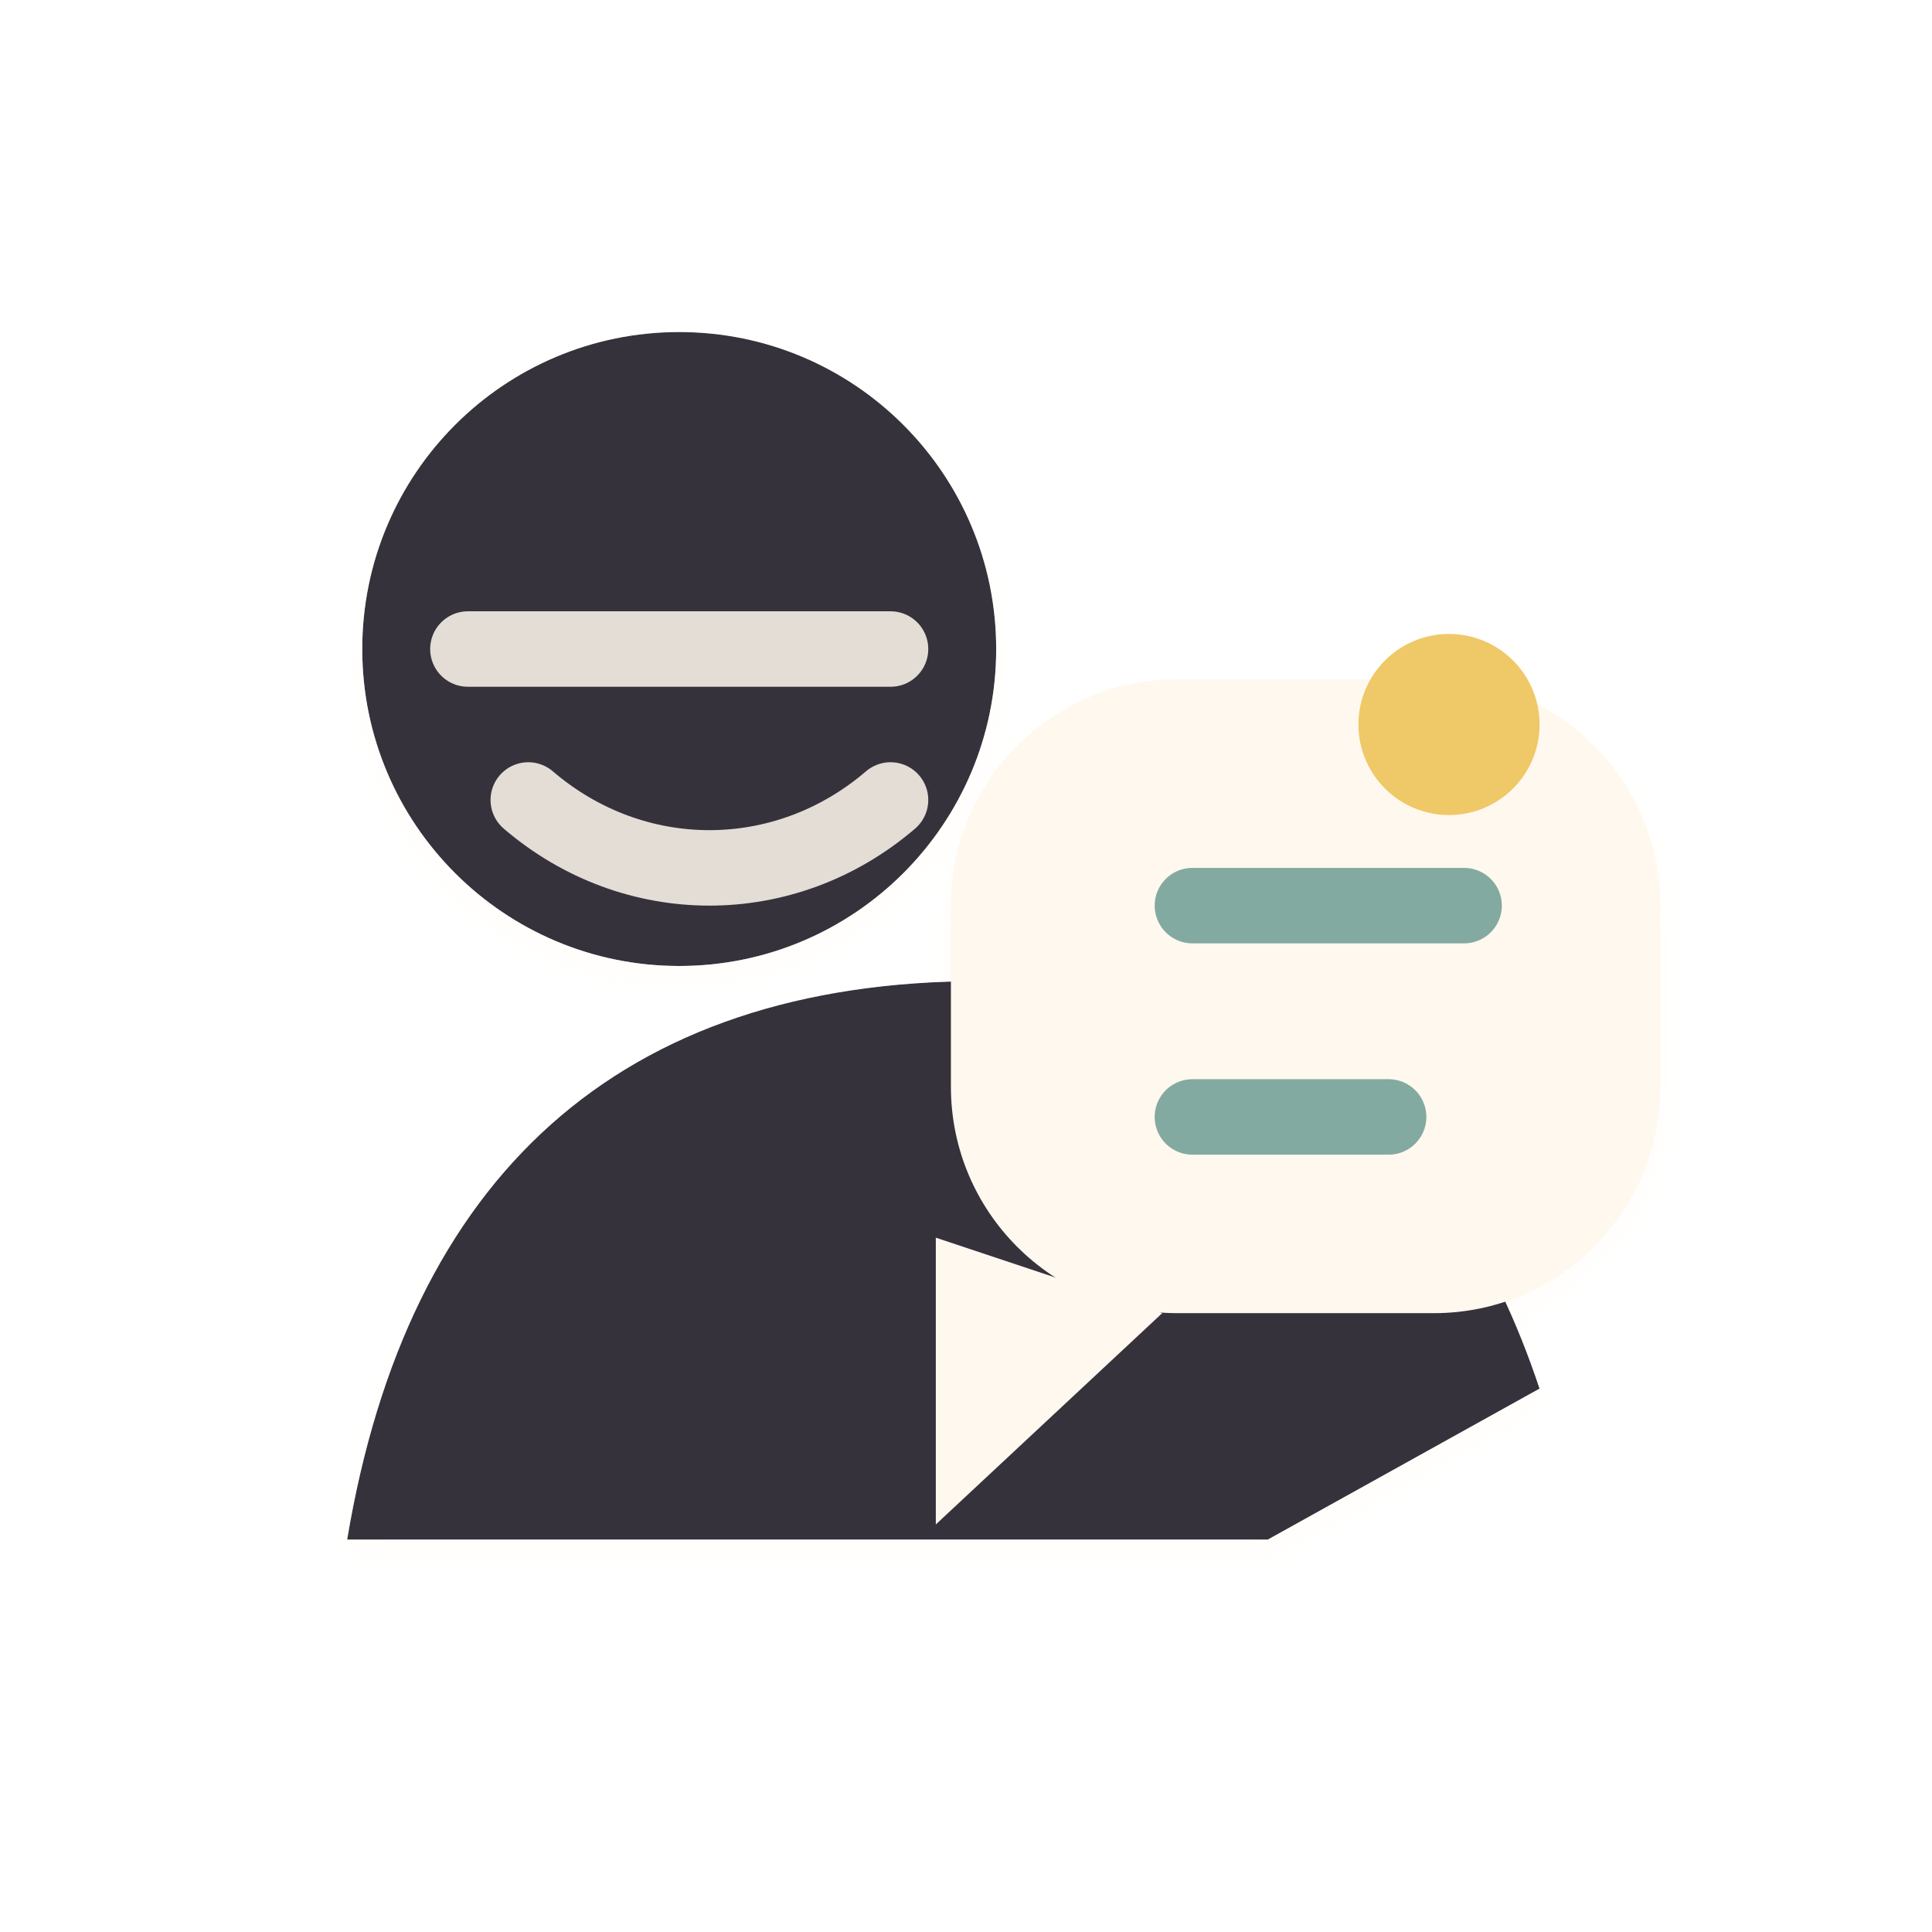
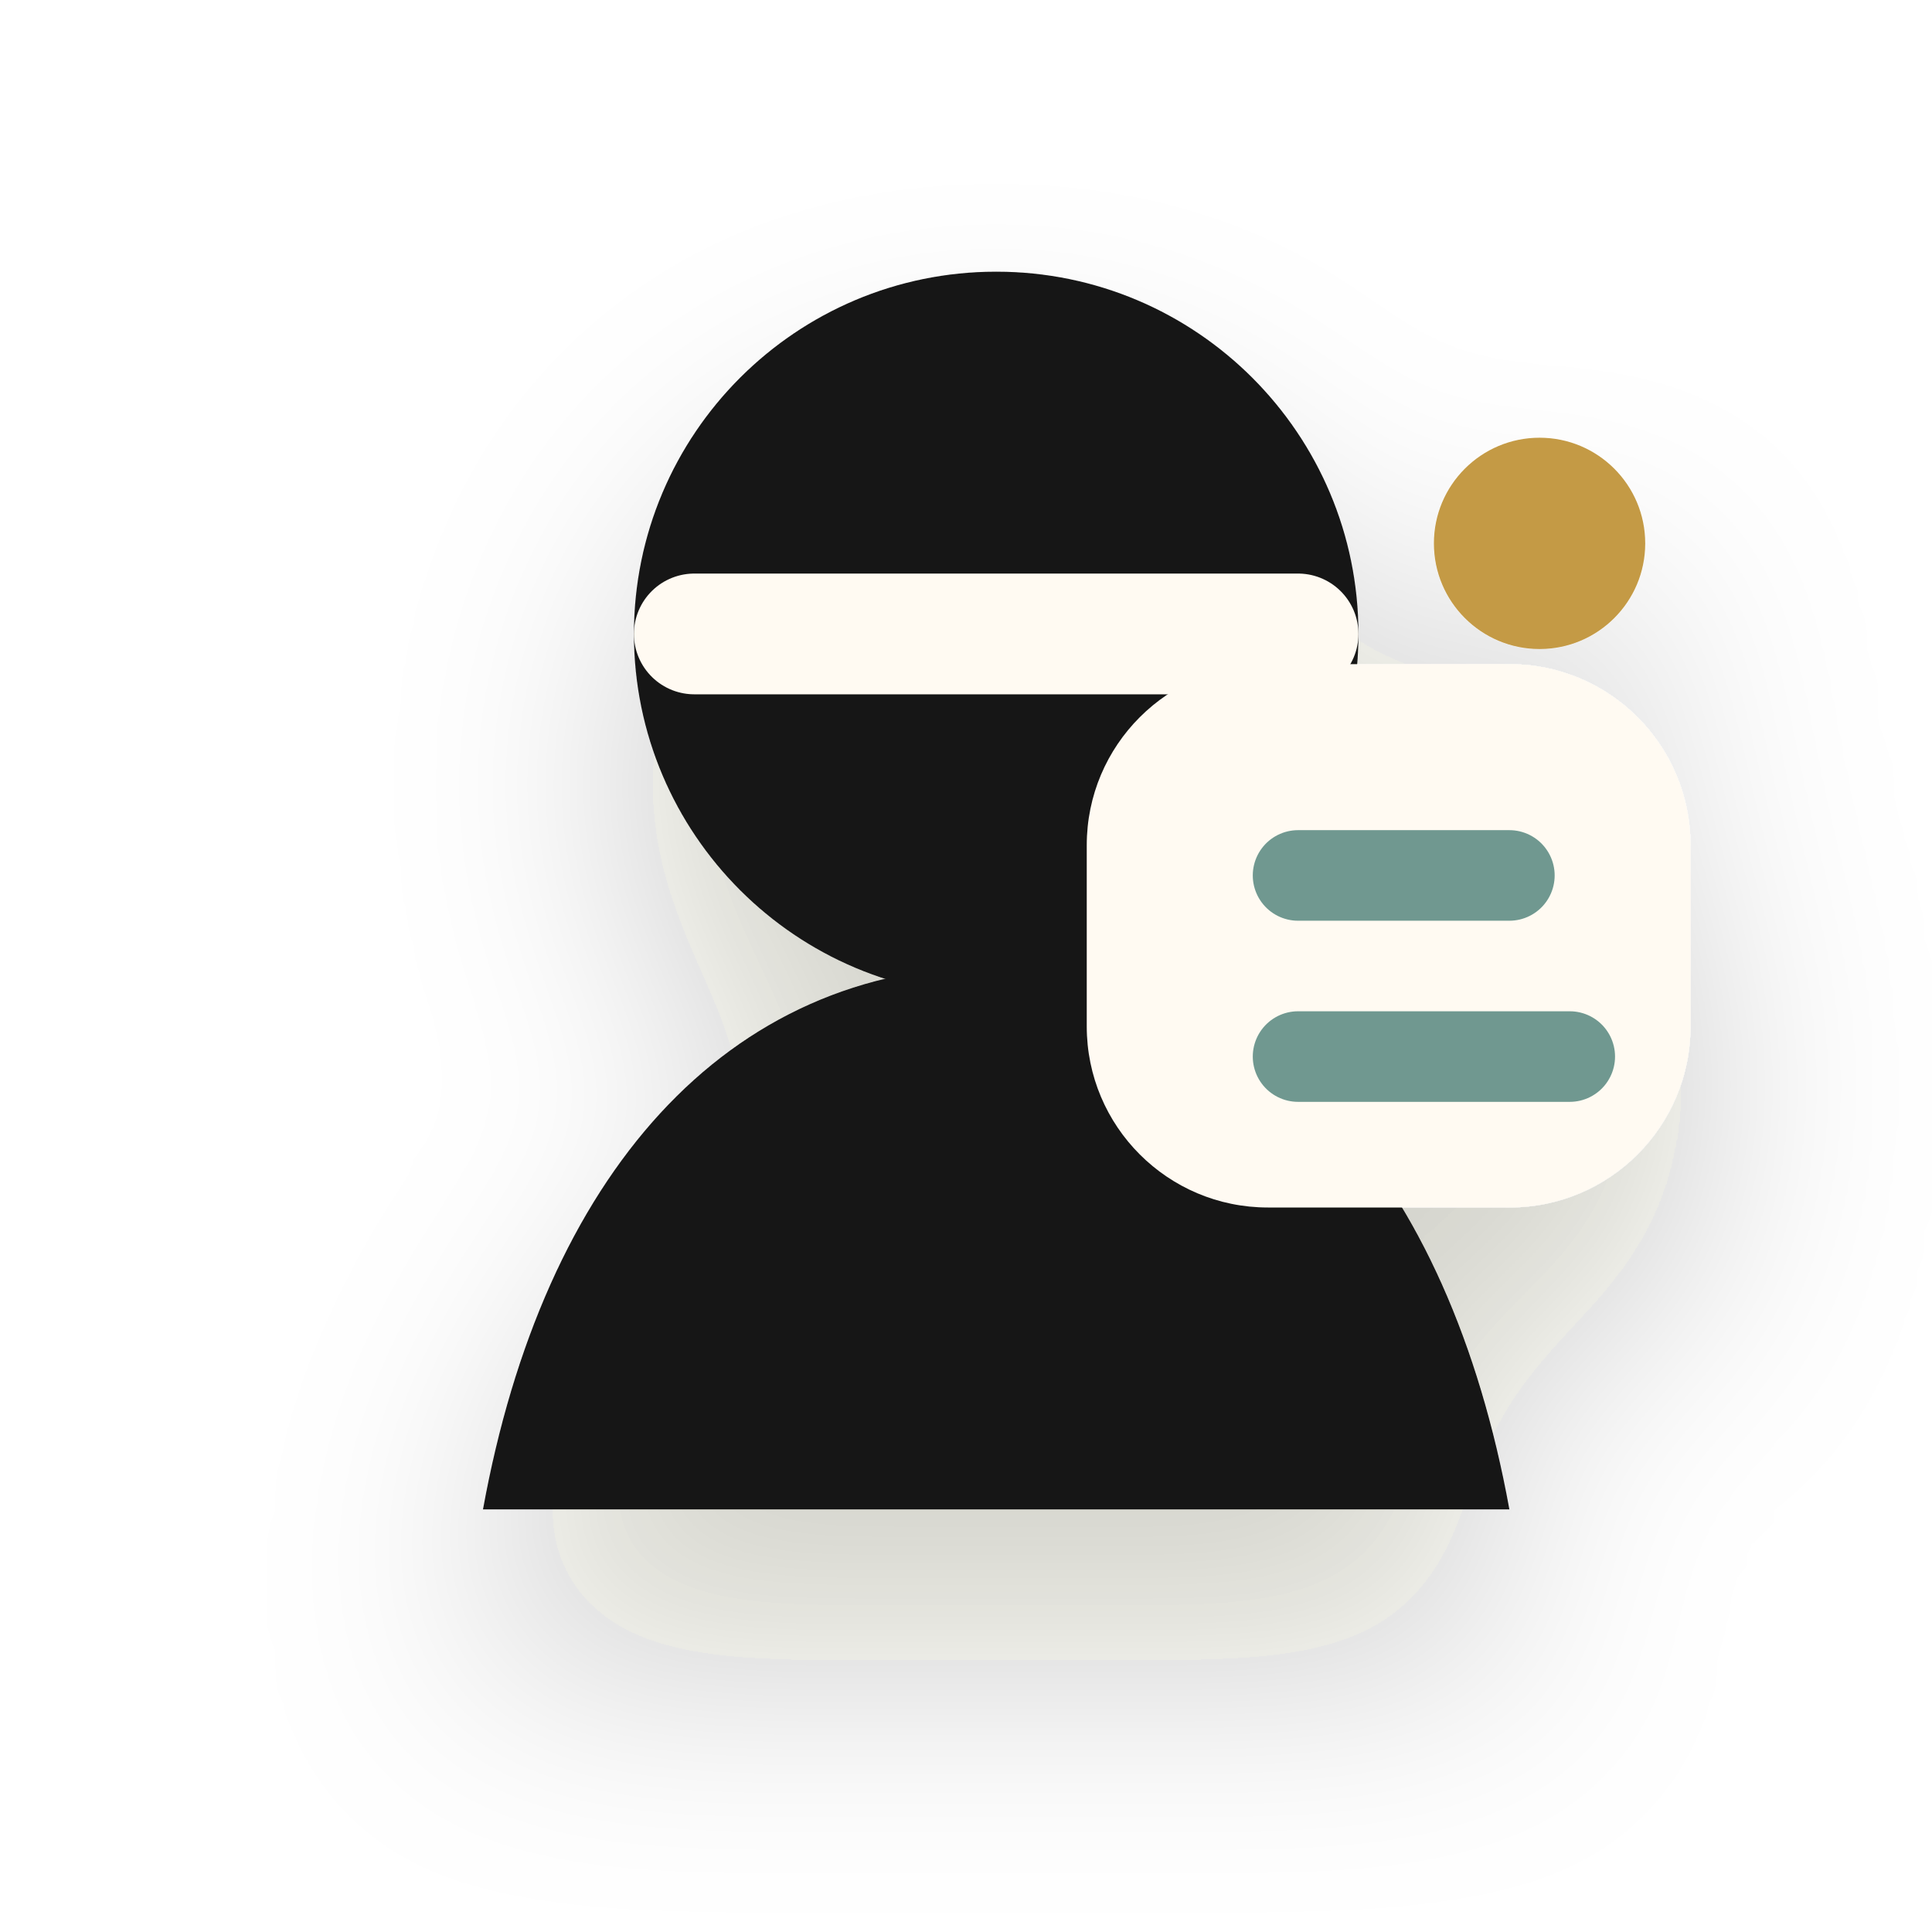
- <svg xmlns="http://www.w3.org/2000/svg" viewBox="0 0 128 128" role="img" aria-label="Talk icon">
+ <svg xmlns="http://www.w3.org/2000/svg" viewBox="0 0 64 64" role="img" aria-label="Talk icon">
  <defs>
-     <filter id="d" x="-35%" y="-35%" width="170%" height="170%">
-       <feDropShadow dx="0" dy="10" stdDeviation="6" flood-color="#2b211d" flood-opacity=".18" />
-       <feDropShadow dx="0" dy="1" stdDeviation="1" flood-color="#fffaf4" flood-opacity=".48" />
+     <filter id="shadow" x="-30%" y="-30%" width="160%" height="170%" color-interpolation-filters="sRGB">
+       <feDropShadow dx="0" dy="5" stdDeviation="4" flood-color="#2b241d" flood-opacity="0.20" />
    </filter>
-     <linearGradient id="cream" x1="18" y1="18" x2="108" y2="114">
-       <stop stop-color="#fff8ef" />
-       <stop offset="1" stop-color="#e4d7c6" />
-     </linearGradient>
-     <linearGradient id="ink" x1="18" y1="14" x2="108" y2="116">
-       <stop stop-color="#34333b" />
-       <stop offset="1" stop-color="#090b11" />
-     </linearGradient>
-     <linearGradient id="gold" x1="20" y1="16" x2="108" y2="112">
-       <stop stop-color="#efc868" />
-       <stop offset=".58" stop-color="#bd8337" />
-       <stop offset="1" stop-color="#6d4522" />
-     </linearGradient>
-     <linearGradient id="teal" x1="18" y1="20" x2="108" y2="112">
-       <stop stop-color="#83aaa0" />
-       <stop offset=".56" stop-color="#4f8077" />
-       <stop offset="1" stop-color="#274e51" />
-     </linearGradient>
  </defs>
-   <g filter="url(#d)">
-     <circle cx="45" cy="43" r="21" fill="url(#ink)" />
-     <path d="M23 102c4-24 18-37 42-37 19 0 31 9 37 27l-18 10z" fill="url(#ink)" />
-     <path d="M31 43h28M35 53c7 6 17 6 24 0" fill="none" stroke="#fff8ef" stroke-width="5" stroke-linecap="round" opacity=".86" />
-     <rect x="63" y="45" width="47" height="42" rx="15" fill="url(#cream)" />
-     <path d="M77 87 62 101V82" fill="url(#cream)" />
-     <path d="M79 60h18M79 74h13" stroke="url(#teal)" stroke-width="5" stroke-linecap="round" />
-     <circle cx="96" cy="48" r="6" fill="url(#gold)" />
+   <g filter="url(#shadow)">
+     <path d="M16 50c2-11 8-18 17-18s15 7 17 18z" fill="#181716" />
+     <circle cx="33" cy="21" r="12" fill="#181716" />
+     <path d="M23 21h20" stroke="#fffaf2" stroke-width="4" stroke-linecap="round" />
+     <rect x="36" y="22" width="20" height="18" rx="6" fill="#fffaf2" />
+     <path d="M43 29h7M43 35h9" stroke="#6f9890" stroke-width="3" stroke-linecap="round" />
+     <circle cx="51" cy="18" r="3.5" fill="#c49a45" />
  </g>
</svg>
